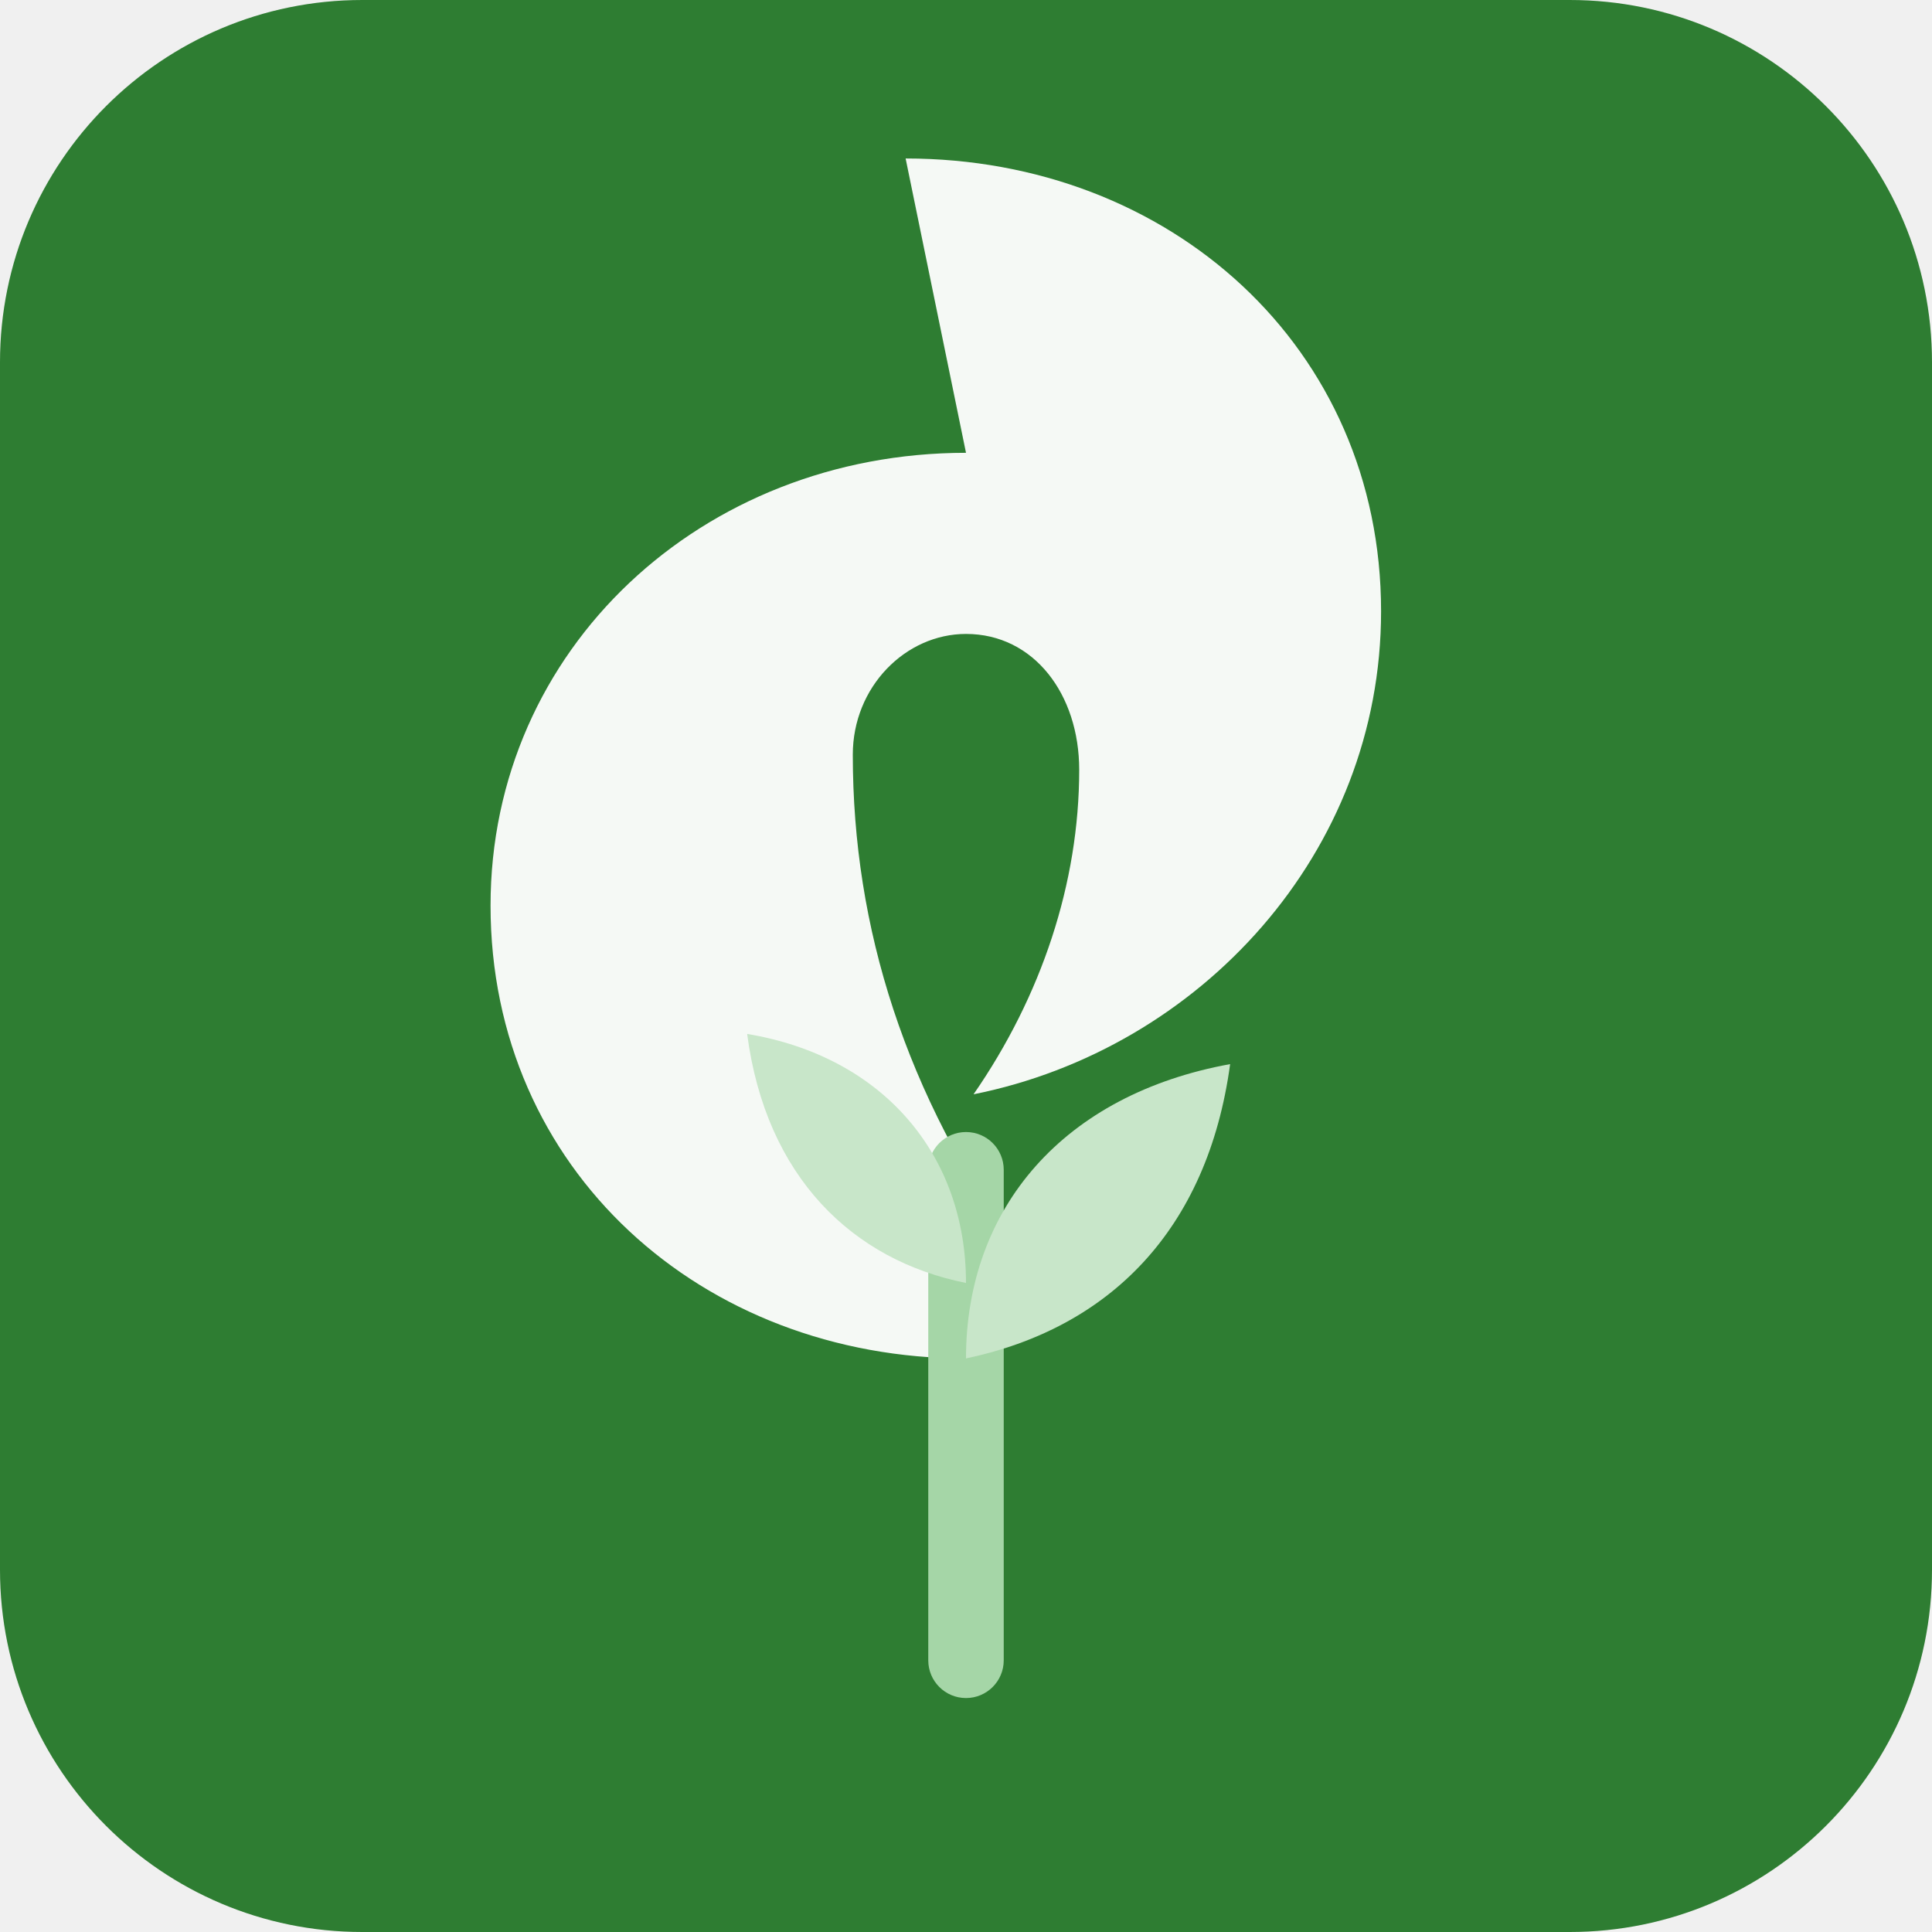
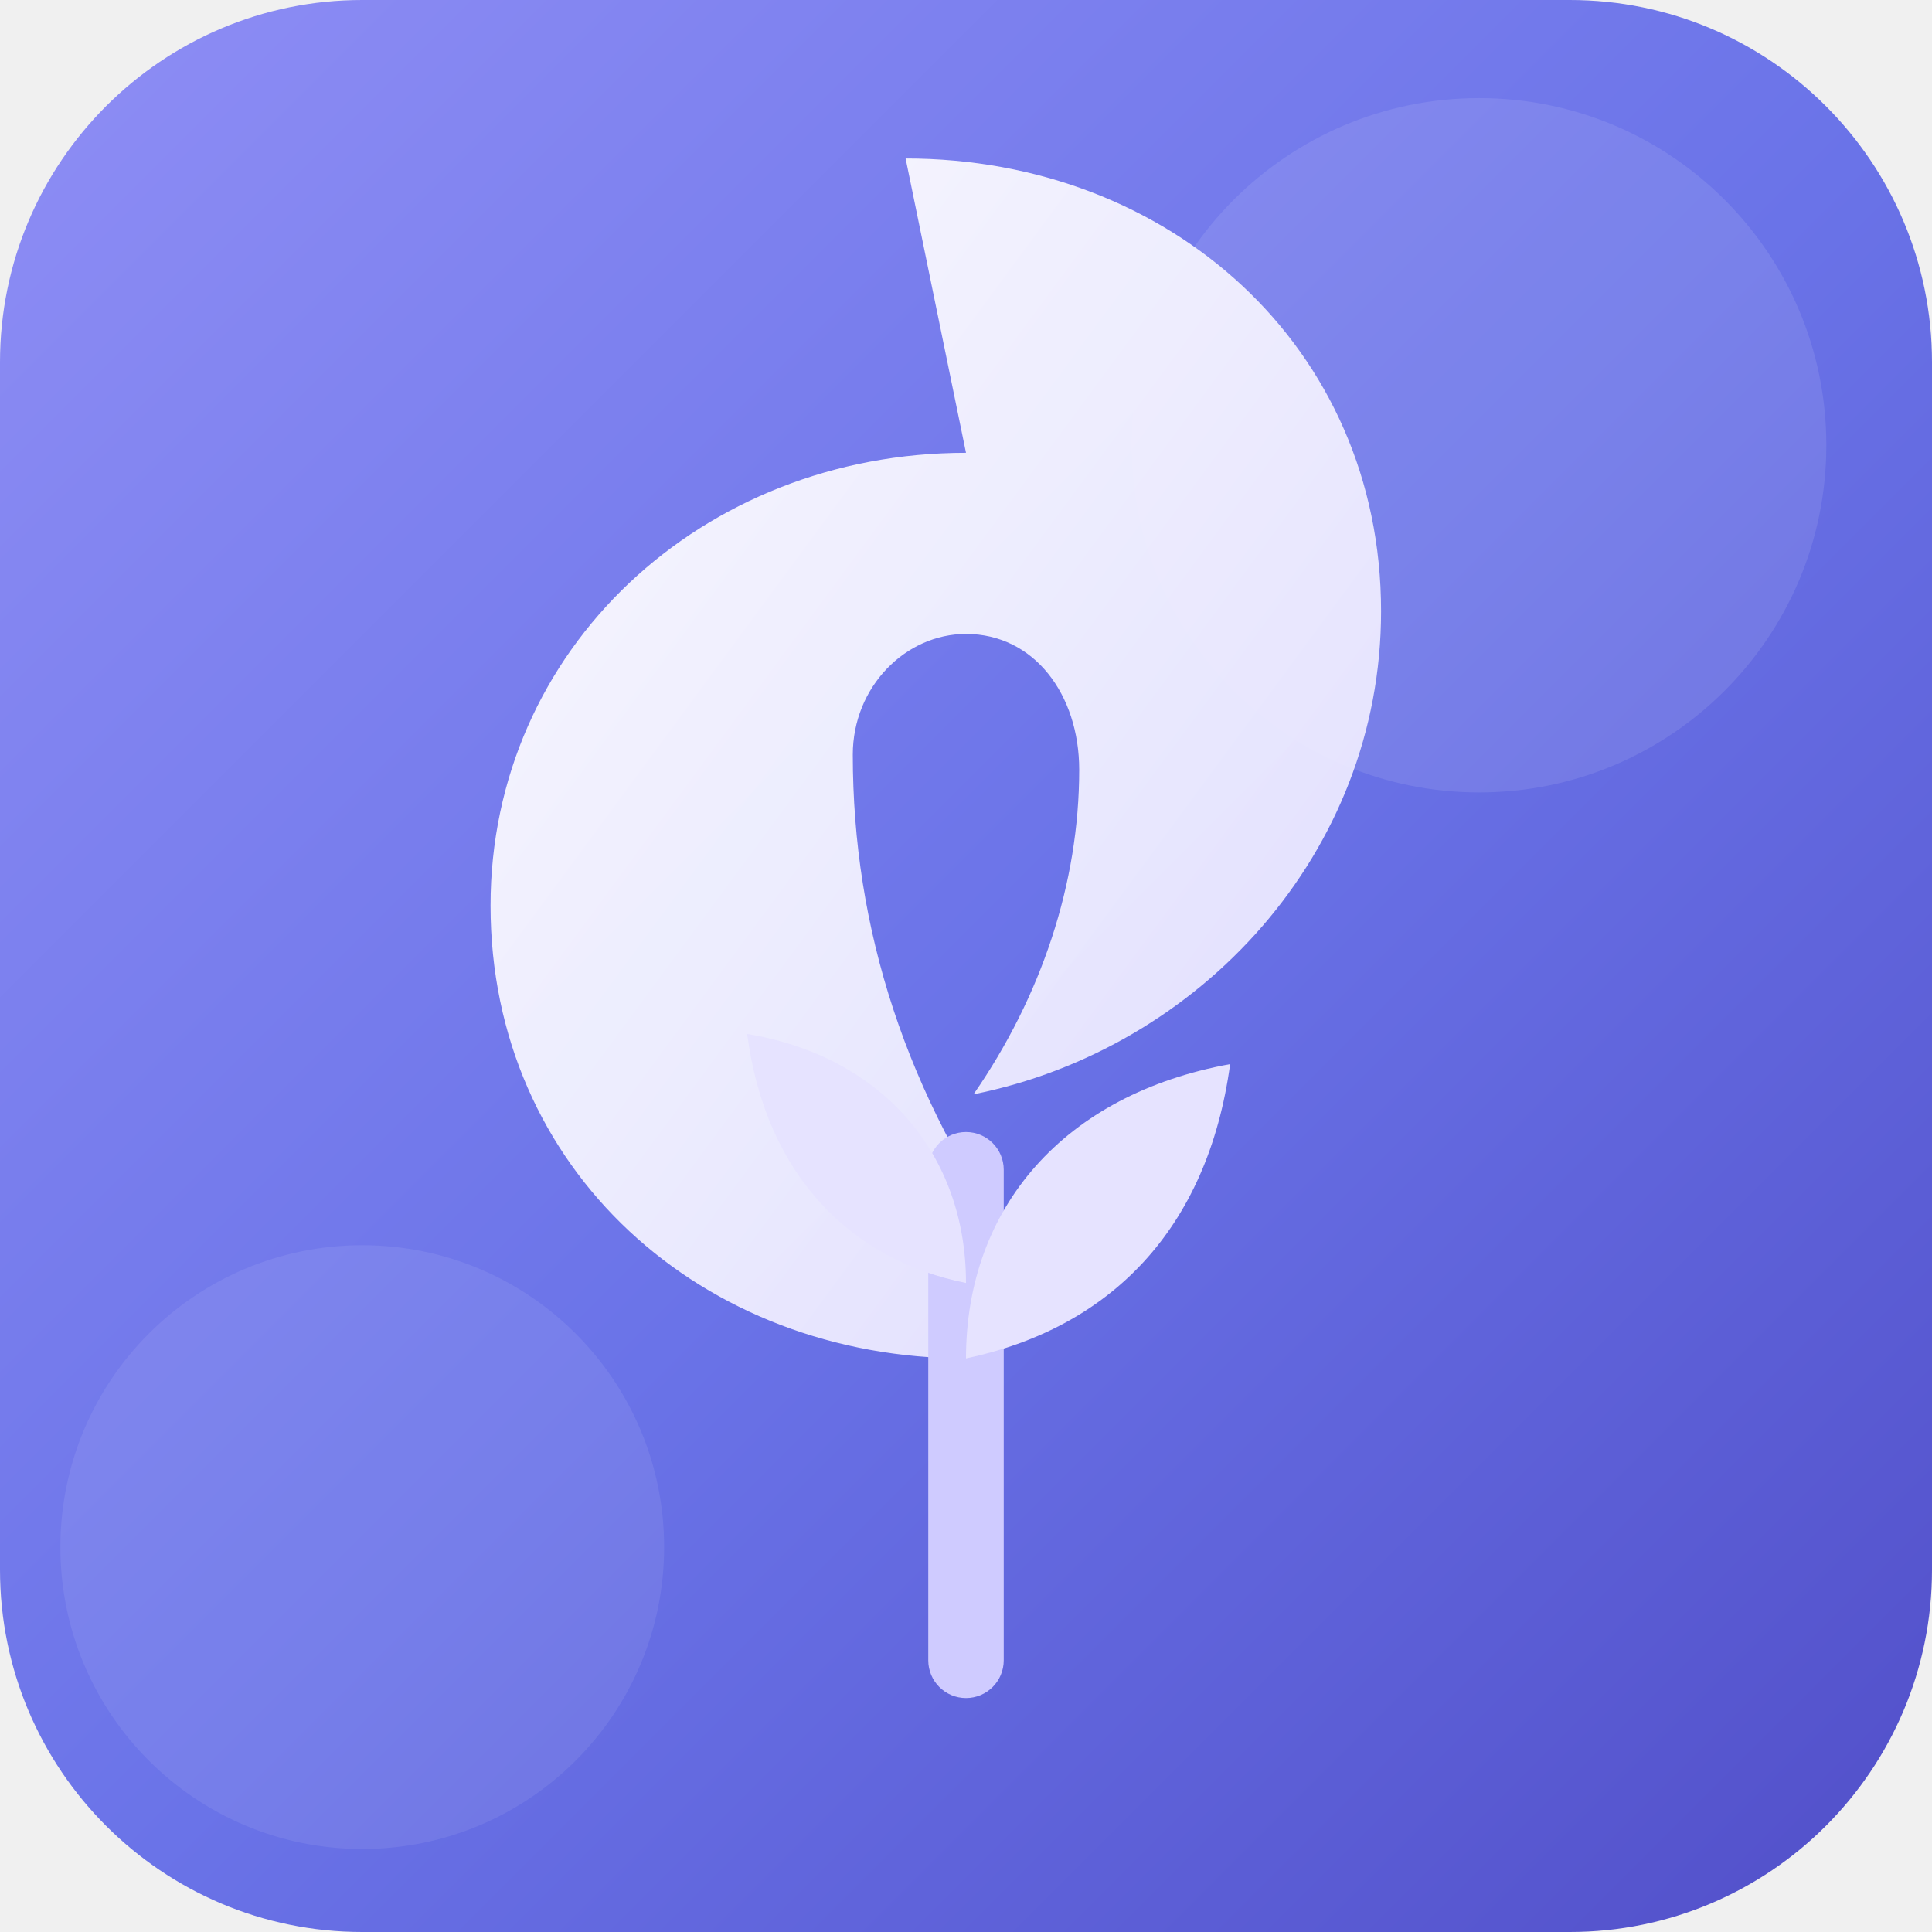
<svg xmlns="http://www.w3.org/2000/svg" viewBox="0 0 512 512" width="512" height="512">
-   <rect width="512" height="512" rx="96" fill="#2e7d32" />
-   <g fill="#ffffff">
-     <path d="M256 120c-70 0-126 52-126 120 0 70 56 120 126 120 14 0 22-16 14-28-30-42-44-86-44-132 0-18 14-32 30-32 18 0 30 16 30 36 0 30-10 60-28 86 60-12 108-64 108-128 0-70-56-120-126-120z" opacity="0.95" />
-     <rect x="246" y="300" width="20" height="150" rx="10" fill="#a5d6a7" />
-     <path d="M256 360c0-40 26-70 70-78-6 44-32 70-70 78z" fill="#c8e6c9" />
-     <path d="M256 340c0-34-22-60-58-66 5 38 28 60 58 66z" fill="#c8e6c9" />
+   <defs>
+     <linearGradient id="bg" x1="0" y1="0" x2="1" y2="1">
+       <stop offset="0%" stop-color="#8f8ef5" />
+       <stop offset="52%" stop-color="#6a73e8" />
+       <stop offset="100%" stop-color="#514ec8" />
+     </linearGradient>
+     <linearGradient id="leaf" x1="0" y1="0" x2="1" y2="1">
+       <stop offset="0%" stop-color="#ffffff" />
+       <stop offset="100%" stop-color="#e3e0ff" />
+     </linearGradient>
+   </defs>
+   <rect width="512" height="512" rx="96" fill="url(#bg)" />
+   <circle cx="392" cy="118" r="92" fill="#ffffff" opacity="0.10" />
+   <circle cx="96" cy="410" r="80" fill="#ffffff" opacity="0.08" />
+   <g>
+     <path d="M256 120c-70 0-126 52-126 120 0 70 56 120 126 120 14 0 22-16 14-28-30-42-44-86-44-132 0-18 14-32 30-32 18 0 30 16 30 36 0 30-10 60-28 86 60-12 108-64 108-128 0-70-56-120-126-120z" fill="url(#leaf)" opacity="0.96" />
+     <rect x="246" y="300" width="20" height="150" rx="10" fill="#cfcbff" />
+     <path d="M256 360c0-40 26-70 70-78-6 44-32 70-70 78z" fill="#e6e3ff" />
+     <path d="M256 340c0-34-22-60-58-66 5 38 28 60 58 66z" fill="#e6e3ff" />
  </g>
</svg>
